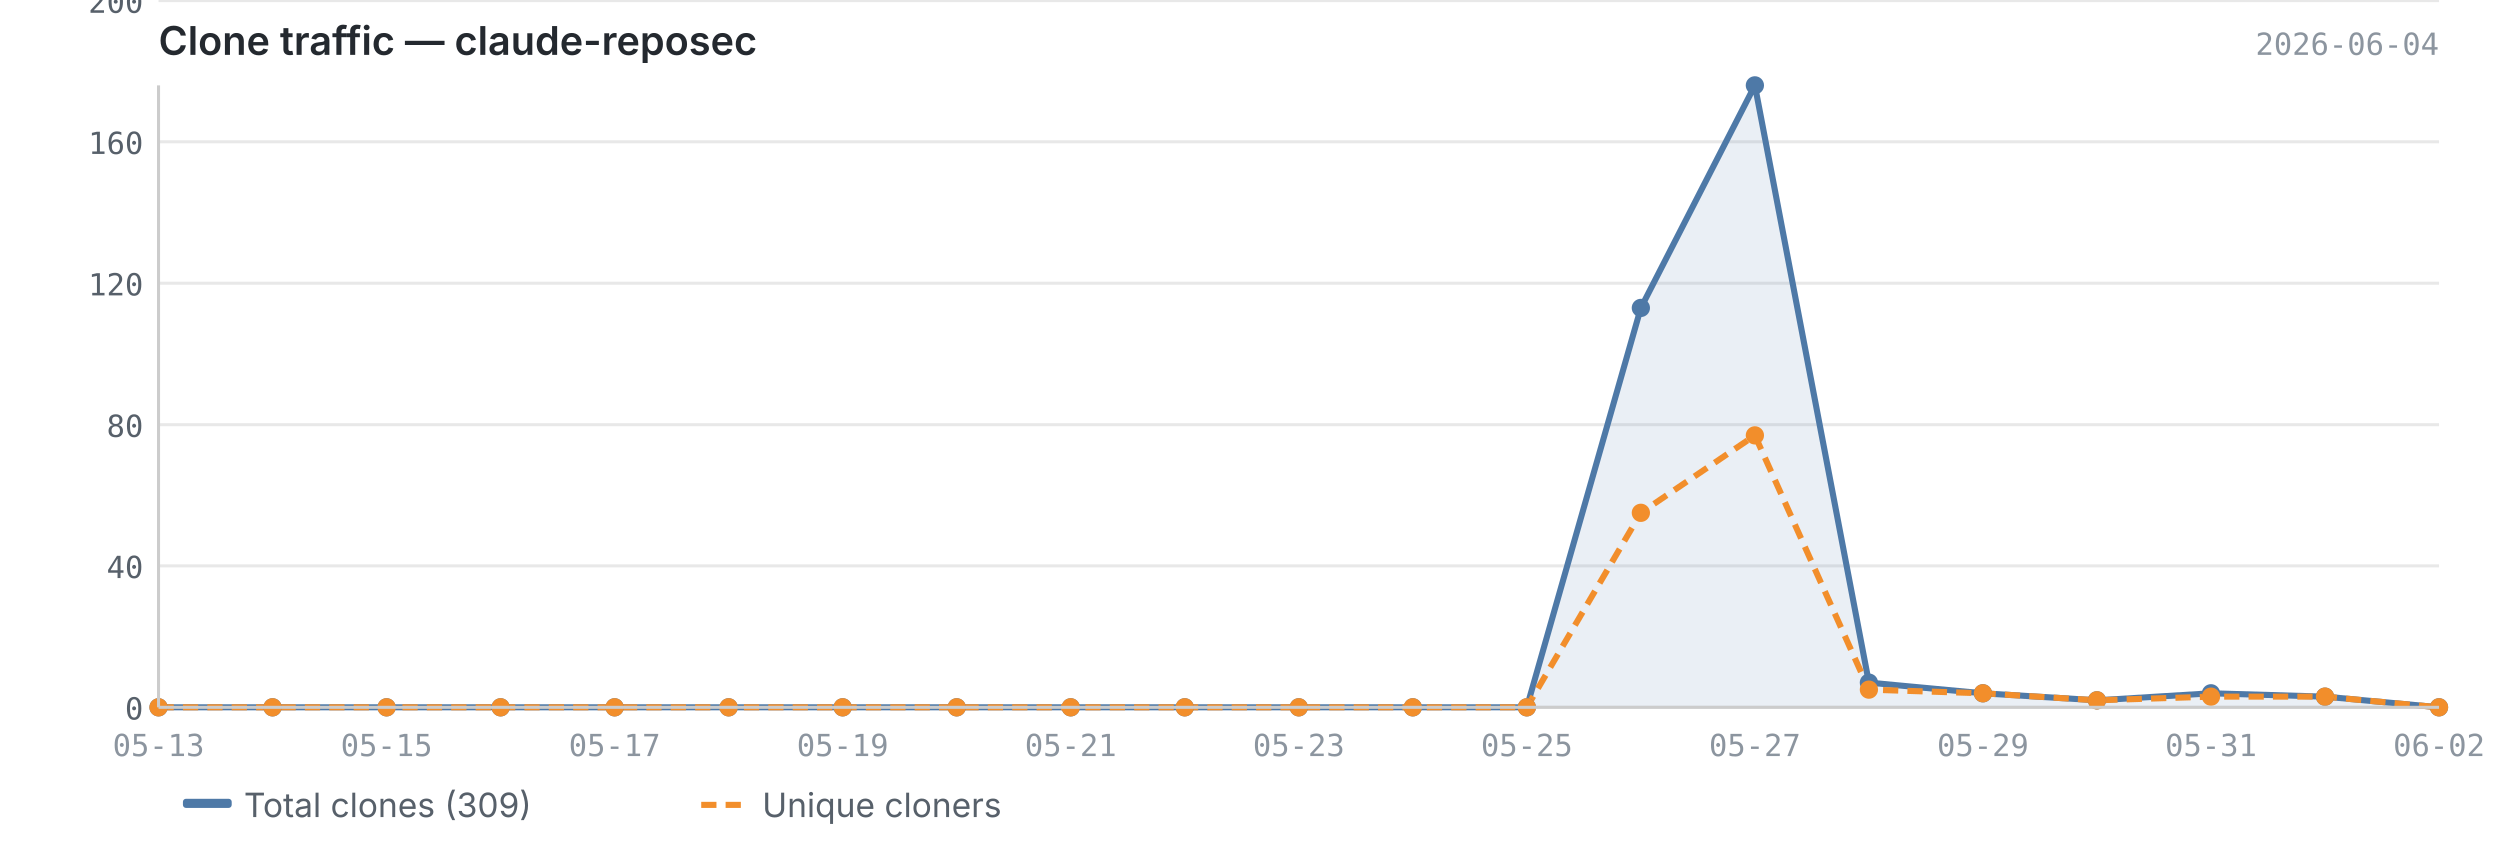
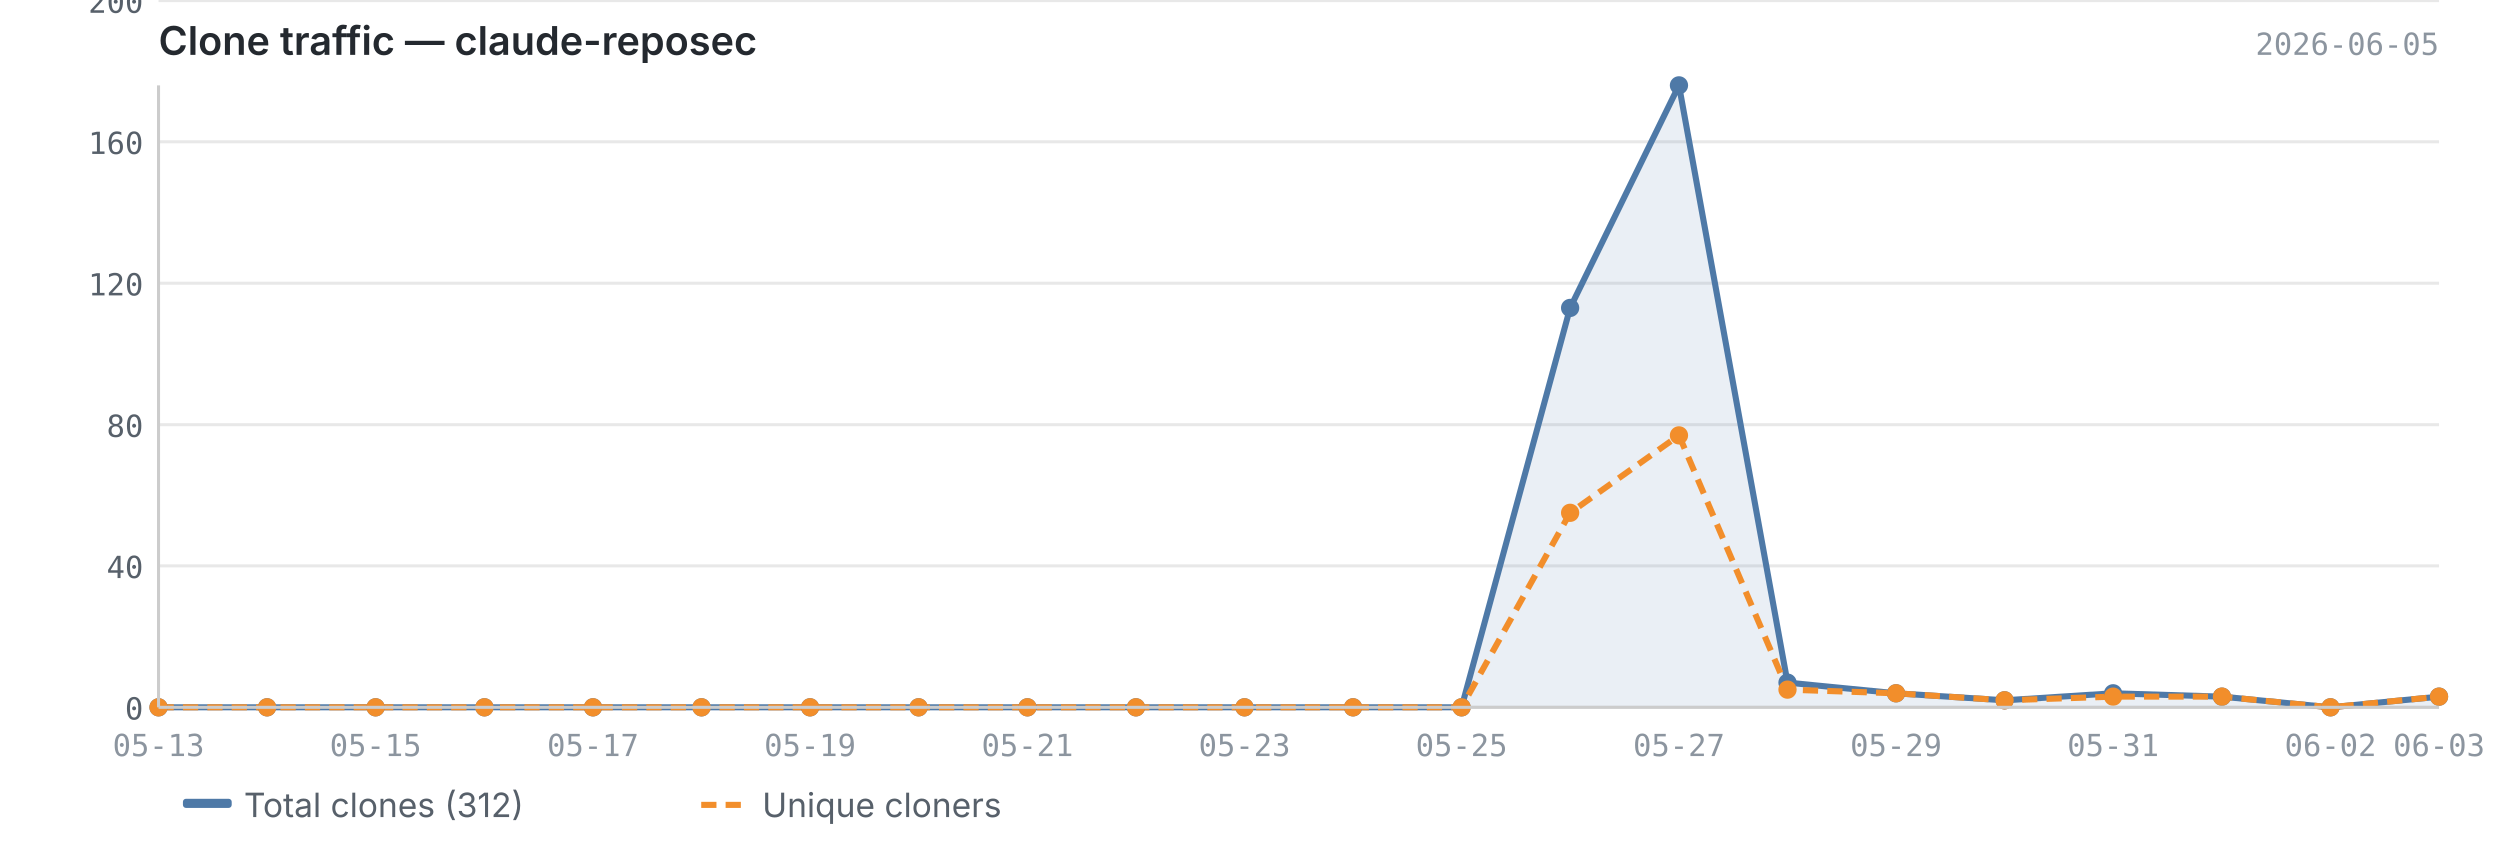
<svg xmlns="http://www.w3.org/2000/svg" viewBox="0 0 820 280" width="820" height="280">
  <text x="52" y="18" font-size="13" font-weight="600" fill="#24292f" font-family="-apple-system, BlinkMacSystemFont, 'Segoe UI', sans-serif">Clone traffic — claude-reposec</text>
-   <text x="800" y="18" font-size="10" fill="#8c959f" font-family="ui-monospace, SFMono-Regular, 'SF Mono', Menlo, monospace" text-anchor="end">2026-06-04</text>
+   <text x="800" y="18" font-size="10" fill="#8c959f" font-family="ui-monospace, SFMono-Regular, 'SF Mono', Menlo, monospace" text-anchor="end">2026-06-05</text>
  <line x1="52" y1="232.0" x2="800" y2="232.0" stroke="#e8e8e8" stroke-width="1" />
  <line x1="52" y1="185.6" x2="800" y2="185.6" stroke="#e8e8e8" stroke-width="1" />
  <line x1="52" y1="139.3" x2="800" y2="139.3" stroke="#e8e8e8" stroke-width="1" />
  <line x1="52" y1="92.9" x2="800" y2="92.9" stroke="#e8e8e8" stroke-width="1" />
  <line x1="52" y1="46.5" x2="800" y2="46.5" stroke="#e8e8e8" stroke-width="1" />
  <line x1="52" y1="0.2" x2="800" y2="0.2" stroke="#e8e8e8" stroke-width="1" />
-   <path d="M52.0,232.0 L52.0,232.0 L89.4,232.0 L126.8,232.0 L164.2,232.0 L201.6,232.0 L239.0,232.0 L276.4,232.0 L313.8,232.0 L351.2,232.0 L388.6,232.0 L426.0,232.0 L463.4,232.0 L500.8,232.0 L538.2,101.0 L575.6,28.0 L613.0,223.9 L650.4,227.4 L687.8,229.7 L725.2,227.4 L762.6,228.5 L800.0,232.0 L800.0,232.0 L52.0,232.0Z" fill="#4e79a7" opacity="0.12" />
-   <polyline points="52.0,232.0 89.4,232.0 126.8,232.0 164.2,232.0 201.6,232.0 239.0,232.0 276.4,232.0 313.8,232.0 351.2,232.0 388.6,232.0 426.0,232.0 463.4,232.0 500.8,232.0 538.2,101.0 575.6,28.0 613.0,223.9 650.4,227.4 687.8,229.7 725.2,227.4 762.6,228.5 800.0,232.0" fill="none" stroke="#4e79a7" stroke-width="2" stroke-linejoin="round" />
-   <polyline points="52.0,232.0 89.4,232.0 126.8,232.0 164.2,232.0 201.6,232.0 239.0,232.0 276.4,232.0 313.8,232.0 351.2,232.0 388.6,232.0 426.0,232.0 463.4,232.0 500.8,232.0 538.2,168.2 575.6,142.8 613.0,226.2 650.4,227.4 687.8,229.7 725.2,228.5 762.6,228.5 800.0,232.0" fill="none" stroke="#f28e2b" stroke-width="2" stroke-linejoin="round" stroke-dasharray="5,3" />
+   <path d="M52.0,232.0 L52.0,232.0 L87.6,232.0 L123.2,232.0 L158.9,232.0 L194.5,232.0 L230.1,232.0 L265.7,232.0 L301.3,232.0 L337.0,232.0 L372.6,232.0 L408.2,232.0 L443.8,232.0 L479.4,232.0 L515.0,101.0 L550.7,28.0 L586.3,223.9 L621.9,227.4 L657.5,229.7 L693.1,227.4 L728.8,228.5 L764.4,232.0 L800.0,228.5 L800.0,232.0 L52.0,232.0Z" fill="#4e79a7" opacity="0.12" />
+   <polyline points="52.0,232.0 87.6,232.0 123.2,232.0 158.9,232.0 194.5,232.0 230.1,232.0 265.7,232.0 301.3,232.0 337.0,232.0 372.6,232.0 408.2,232.0 443.8,232.0 479.4,232.0 515.0,101.0 550.7,28.0 586.3,223.9 621.9,227.4 657.5,229.7 693.1,227.4 728.8,228.5 764.4,232.0 800.0,228.5" fill="none" stroke="#4e79a7" stroke-width="2" stroke-linejoin="round" />
+   <polyline points="52.0,232.0 87.6,232.0 123.2,232.0 158.9,232.0 194.5,232.0 230.1,232.0 265.7,232.0 301.3,232.0 337.0,232.0 372.6,232.0 408.2,232.0 443.8,232.0 479.4,232.0 515.0,168.2 550.7,142.8 586.3,226.2 621.9,227.4 657.5,229.7 693.1,228.5 728.8,228.5 764.4,232.0 800.0,228.5" fill="none" stroke="#f28e2b" stroke-width="2" stroke-linejoin="round" stroke-dasharray="5,3" />
  <circle cx="52.0" cy="232.0" r="3" fill="#4e79a7" />
-   <circle cx="89.4" cy="232.0" r="3" fill="#4e79a7" />
-   <circle cx="126.8" cy="232.0" r="3" fill="#4e79a7" />
-   <circle cx="164.2" cy="232.0" r="3" fill="#4e79a7" />
-   <circle cx="201.6" cy="232.0" r="3" fill="#4e79a7" />
-   <circle cx="239.0" cy="232.0" r="3" fill="#4e79a7" />
-   <circle cx="276.4" cy="232.0" r="3" fill="#4e79a7" />
-   <circle cx="313.8" cy="232.0" r="3" fill="#4e79a7" />
-   <circle cx="351.2" cy="232.0" r="3" fill="#4e79a7" />
-   <circle cx="388.6" cy="232.0" r="3" fill="#4e79a7" />
-   <circle cx="426.0" cy="232.0" r="3" fill="#4e79a7" />
-   <circle cx="463.4" cy="232.0" r="3" fill="#4e79a7" />
-   <circle cx="500.8" cy="232.0" r="3" fill="#4e79a7" />
-   <circle cx="538.2" cy="101.0" r="3" fill="#4e79a7" />
-   <circle cx="575.6" cy="28.0" r="3" fill="#4e79a7" />
-   <circle cx="613.0" cy="223.9" r="3" fill="#4e79a7" />
-   <circle cx="650.4" cy="227.4" r="3" fill="#4e79a7" />
-   <circle cx="687.8" cy="229.7" r="3" fill="#4e79a7" />
-   <circle cx="725.2" cy="227.4" r="3" fill="#4e79a7" />
-   <circle cx="762.6" cy="228.5" r="3" fill="#4e79a7" />
-   <circle cx="800.0" cy="232.0" r="3" fill="#4e79a7" />
+   <circle cx="87.6" cy="232.0" r="3" fill="#4e79a7" />
+   <circle cx="123.2" cy="232.0" r="3" fill="#4e79a7" />
+   <circle cx="158.9" cy="232.0" r="3" fill="#4e79a7" />
+   <circle cx="194.5" cy="232.0" r="3" fill="#4e79a7" />
+   <circle cx="230.1" cy="232.0" r="3" fill="#4e79a7" />
+   <circle cx="265.7" cy="232.0" r="3" fill="#4e79a7" />
+   <circle cx="301.3" cy="232.0" r="3" fill="#4e79a7" />
+   <circle cx="337.0" cy="232.0" r="3" fill="#4e79a7" />
+   <circle cx="372.6" cy="232.0" r="3" fill="#4e79a7" />
+   <circle cx="408.2" cy="232.0" r="3" fill="#4e79a7" />
+   <circle cx="443.8" cy="232.0" r="3" fill="#4e79a7" />
+   <circle cx="479.4" cy="232.0" r="3" fill="#4e79a7" />
+   <circle cx="515.0" cy="101.0" r="3" fill="#4e79a7" />
+   <circle cx="550.7" cy="28.0" r="3" fill="#4e79a7" />
+   <circle cx="586.3" cy="223.9" r="3" fill="#4e79a7" />
+   <circle cx="621.9" cy="227.4" r="3" fill="#4e79a7" />
+   <circle cx="657.5" cy="229.7" r="3" fill="#4e79a7" />
+   <circle cx="693.1" cy="227.4" r="3" fill="#4e79a7" />
+   <circle cx="728.8" cy="228.5" r="3" fill="#4e79a7" />
+   <circle cx="764.4" cy="232.0" r="3" fill="#4e79a7" />
+   <circle cx="800.0" cy="228.5" r="3" fill="#4e79a7" />
  <circle cx="52.0" cy="232.0" r="3" fill="#f28e2b" />
-   <circle cx="89.4" cy="232.0" r="3" fill="#f28e2b" />
-   <circle cx="126.8" cy="232.0" r="3" fill="#f28e2b" />
-   <circle cx="164.2" cy="232.0" r="3" fill="#f28e2b" />
-   <circle cx="201.6" cy="232.0" r="3" fill="#f28e2b" />
-   <circle cx="239.0" cy="232.0" r="3" fill="#f28e2b" />
-   <circle cx="276.4" cy="232.0" r="3" fill="#f28e2b" />
-   <circle cx="313.8" cy="232.0" r="3" fill="#f28e2b" />
-   <circle cx="351.2" cy="232.0" r="3" fill="#f28e2b" />
-   <circle cx="388.6" cy="232.0" r="3" fill="#f28e2b" />
-   <circle cx="426.0" cy="232.0" r="3" fill="#f28e2b" />
-   <circle cx="463.4" cy="232.0" r="3" fill="#f28e2b" />
-   <circle cx="500.8" cy="232.0" r="3" fill="#f28e2b" />
-   <circle cx="538.2" cy="168.2" r="3" fill="#f28e2b" />
-   <circle cx="575.6" cy="142.8" r="3" fill="#f28e2b" />
-   <circle cx="613.0" cy="226.2" r="3" fill="#f28e2b" />
-   <circle cx="650.4" cy="227.4" r="3" fill="#f28e2b" />
-   <circle cx="687.8" cy="229.7" r="3" fill="#f28e2b" />
-   <circle cx="725.2" cy="228.5" r="3" fill="#f28e2b" />
-   <circle cx="762.6" cy="228.5" r="3" fill="#f28e2b" />
-   <circle cx="800.0" cy="232.0" r="3" fill="#f28e2b" />
+   <circle cx="87.6" cy="232.0" r="3" fill="#f28e2b" />
+   <circle cx="123.2" cy="232.0" r="3" fill="#f28e2b" />
+   <circle cx="158.9" cy="232.0" r="3" fill="#f28e2b" />
+   <circle cx="194.5" cy="232.0" r="3" fill="#f28e2b" />
+   <circle cx="230.1" cy="232.0" r="3" fill="#f28e2b" />
+   <circle cx="265.7" cy="232.0" r="3" fill="#f28e2b" />
+   <circle cx="301.3" cy="232.0" r="3" fill="#f28e2b" />
+   <circle cx="337.0" cy="232.0" r="3" fill="#f28e2b" />
+   <circle cx="372.6" cy="232.0" r="3" fill="#f28e2b" />
+   <circle cx="408.2" cy="232.0" r="3" fill="#f28e2b" />
+   <circle cx="443.8" cy="232.0" r="3" fill="#f28e2b" />
+   <circle cx="479.4" cy="232.0" r="3" fill="#f28e2b" />
+   <circle cx="515.0" cy="168.2" r="3" fill="#f28e2b" />
+   <circle cx="550.7" cy="142.8" r="3" fill="#f28e2b" />
+   <circle cx="586.3" cy="226.2" r="3" fill="#f28e2b" />
+   <circle cx="621.9" cy="227.4" r="3" fill="#f28e2b" />
+   <circle cx="657.5" cy="229.7" r="3" fill="#f28e2b" />
+   <circle cx="693.1" cy="228.5" r="3" fill="#f28e2b" />
+   <circle cx="728.8" cy="228.5" r="3" fill="#f28e2b" />
+   <circle cx="764.4" cy="232.0" r="3" fill="#f28e2b" />
+   <circle cx="800.0" cy="228.5" r="3" fill="#f28e2b" />
  <line x1="52" y1="28" x2="52" y2="232" stroke="#cccccc" stroke-width="1" />
  <line x1="52" y1="232" x2="800" y2="232" stroke="#cccccc" stroke-width="1" />
  <text x="47" y="236.0" text-anchor="end" font-size="10" fill="#57606a" font-family="ui-monospace, SFMono-Regular, 'SF Mono', Menlo, monospace">0</text>
  <text x="47" y="189.6" text-anchor="end" font-size="10" fill="#57606a" font-family="ui-monospace, SFMono-Regular, 'SF Mono', Menlo, monospace">40</text>
  <text x="47" y="143.3" text-anchor="end" font-size="10" fill="#57606a" font-family="ui-monospace, SFMono-Regular, 'SF Mono', Menlo, monospace">80</text>
  <text x="47" y="96.9" text-anchor="end" font-size="10" fill="#57606a" font-family="ui-monospace, SFMono-Regular, 'SF Mono', Menlo, monospace">120</text>
  <text x="47" y="50.5" text-anchor="end" font-size="10" fill="#57606a" font-family="ui-monospace, SFMono-Regular, 'SF Mono', Menlo, monospace">160</text>
  <text x="47" y="4.2" text-anchor="end" font-size="10" fill="#57606a" font-family="ui-monospace, SFMono-Regular, 'SF Mono', Menlo, monospace">200</text>
  <text x="52.0" y="248" text-anchor="middle" font-size="10" fill="#8c959f" font-family="ui-monospace, SFMono-Regular, 'SF Mono', Menlo, monospace">05-13</text>
-   <text x="126.8" y="248" text-anchor="middle" font-size="10" fill="#8c959f" font-family="ui-monospace, SFMono-Regular, 'SF Mono', Menlo, monospace">05-15</text>
-   <text x="201.6" y="248" text-anchor="middle" font-size="10" fill="#8c959f" font-family="ui-monospace, SFMono-Regular, 'SF Mono', Menlo, monospace">05-17</text>
-   <text x="276.4" y="248" text-anchor="middle" font-size="10" fill="#8c959f" font-family="ui-monospace, SFMono-Regular, 'SF Mono', Menlo, monospace">05-19</text>
-   <text x="351.2" y="248" text-anchor="middle" font-size="10" fill="#8c959f" font-family="ui-monospace, SFMono-Regular, 'SF Mono', Menlo, monospace">05-21</text>
-   <text x="426.0" y="248" text-anchor="middle" font-size="10" fill="#8c959f" font-family="ui-monospace, SFMono-Regular, 'SF Mono', Menlo, monospace">05-23</text>
-   <text x="500.8" y="248" text-anchor="middle" font-size="10" fill="#8c959f" font-family="ui-monospace, SFMono-Regular, 'SF Mono', Menlo, monospace">05-25</text>
-   <text x="575.6" y="248" text-anchor="middle" font-size="10" fill="#8c959f" font-family="ui-monospace, SFMono-Regular, 'SF Mono', Menlo, monospace">05-27</text>
-   <text x="650.4" y="248" text-anchor="middle" font-size="10" fill="#8c959f" font-family="ui-monospace, SFMono-Regular, 'SF Mono', Menlo, monospace">05-29</text>
-   <text x="725.2" y="248" text-anchor="middle" font-size="10" fill="#8c959f" font-family="ui-monospace, SFMono-Regular, 'SF Mono', Menlo, monospace">05-31</text>
-   <text x="800.0" y="248" text-anchor="middle" font-size="10" fill="#8c959f" font-family="ui-monospace, SFMono-Regular, 'SF Mono', Menlo, monospace">06-02</text>
+   <text x="123.2" y="248" text-anchor="middle" font-size="10" fill="#8c959f" font-family="ui-monospace, SFMono-Regular, 'SF Mono', Menlo, monospace">05-15</text>
+   <text x="194.5" y="248" text-anchor="middle" font-size="10" fill="#8c959f" font-family="ui-monospace, SFMono-Regular, 'SF Mono', Menlo, monospace">05-17</text>
+   <text x="265.7" y="248" text-anchor="middle" font-size="10" fill="#8c959f" font-family="ui-monospace, SFMono-Regular, 'SF Mono', Menlo, monospace">05-19</text>
+   <text x="337.0" y="248" text-anchor="middle" font-size="10" fill="#8c959f" font-family="ui-monospace, SFMono-Regular, 'SF Mono', Menlo, monospace">05-21</text>
+   <text x="408.2" y="248" text-anchor="middle" font-size="10" fill="#8c959f" font-family="ui-monospace, SFMono-Regular, 'SF Mono', Menlo, monospace">05-23</text>
+   <text x="479.4" y="248" text-anchor="middle" font-size="10" fill="#8c959f" font-family="ui-monospace, SFMono-Regular, 'SF Mono', Menlo, monospace">05-25</text>
+   <text x="550.7" y="248" text-anchor="middle" font-size="10" fill="#8c959f" font-family="ui-monospace, SFMono-Regular, 'SF Mono', Menlo, monospace">05-27</text>
+   <text x="621.9" y="248" text-anchor="middle" font-size="10" fill="#8c959f" font-family="ui-monospace, SFMono-Regular, 'SF Mono', Menlo, monospace">05-29</text>
+   <text x="693.1" y="248" text-anchor="middle" font-size="10" fill="#8c959f" font-family="ui-monospace, SFMono-Regular, 'SF Mono', Menlo, monospace">05-31</text>
+   <text x="764.4" y="248" text-anchor="middle" font-size="10" fill="#8c959f" font-family="ui-monospace, SFMono-Regular, 'SF Mono', Menlo, monospace">06-02</text>
+   <text x="800.0" y="248" text-anchor="middle" font-size="10" fill="#8c959f" font-family="ui-monospace, SFMono-Regular, 'SF Mono', Menlo, monospace">06-03</text>
  <rect x="60" y="262" width="16" height="3" fill="#4e79a7" rx="1" />
-   <text x="80" y="268" font-size="11" fill="#57606a" font-family="-apple-system, BlinkMacSystemFont, 'Segoe UI', sans-serif">Total clones (309)</text>
+   <text x="80" y="268" font-size="11" fill="#57606a" font-family="-apple-system, BlinkMacSystemFont, 'Segoe UI', sans-serif">Total clones (312)</text>
  <line x1="230" y1="264" x2="246" y2="264" stroke="#f28e2b" stroke-width="2" stroke-dasharray="5,3" />
  <text x="250" y="268" font-size="11" fill="#57606a" font-family="-apple-system, BlinkMacSystemFont, 'Segoe UI', sans-serif">Unique cloners</text>
</svg>
